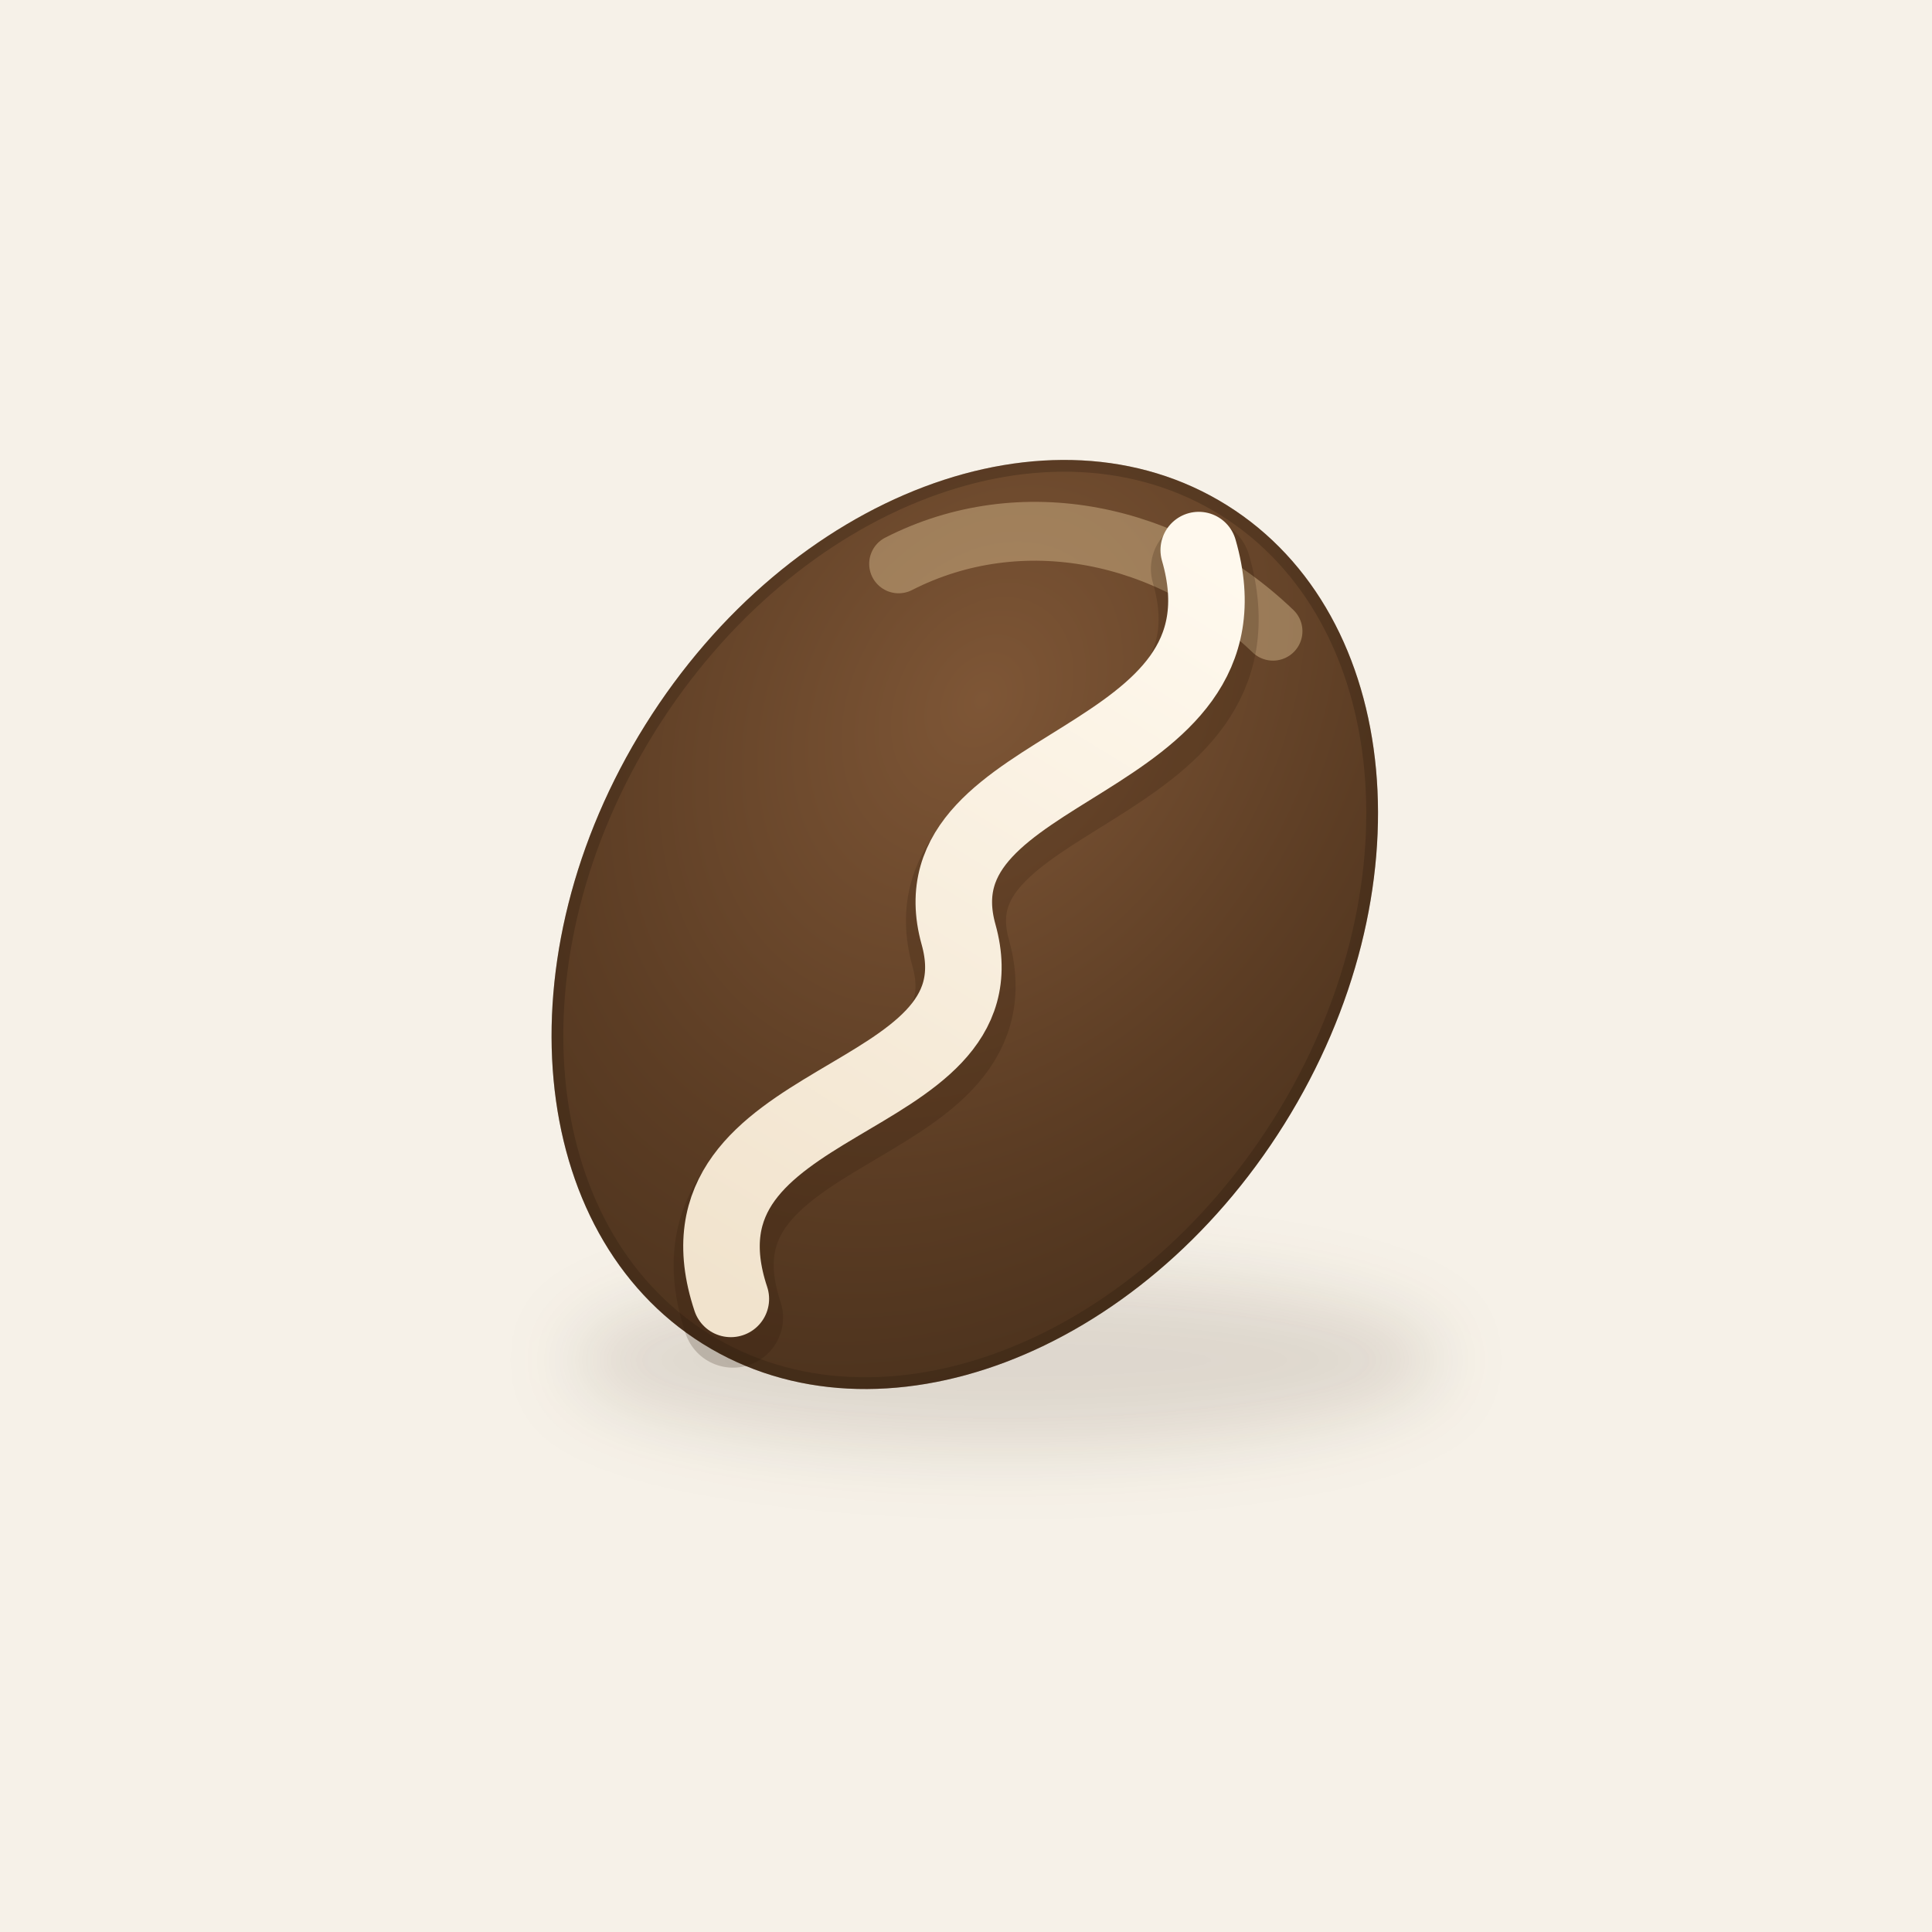
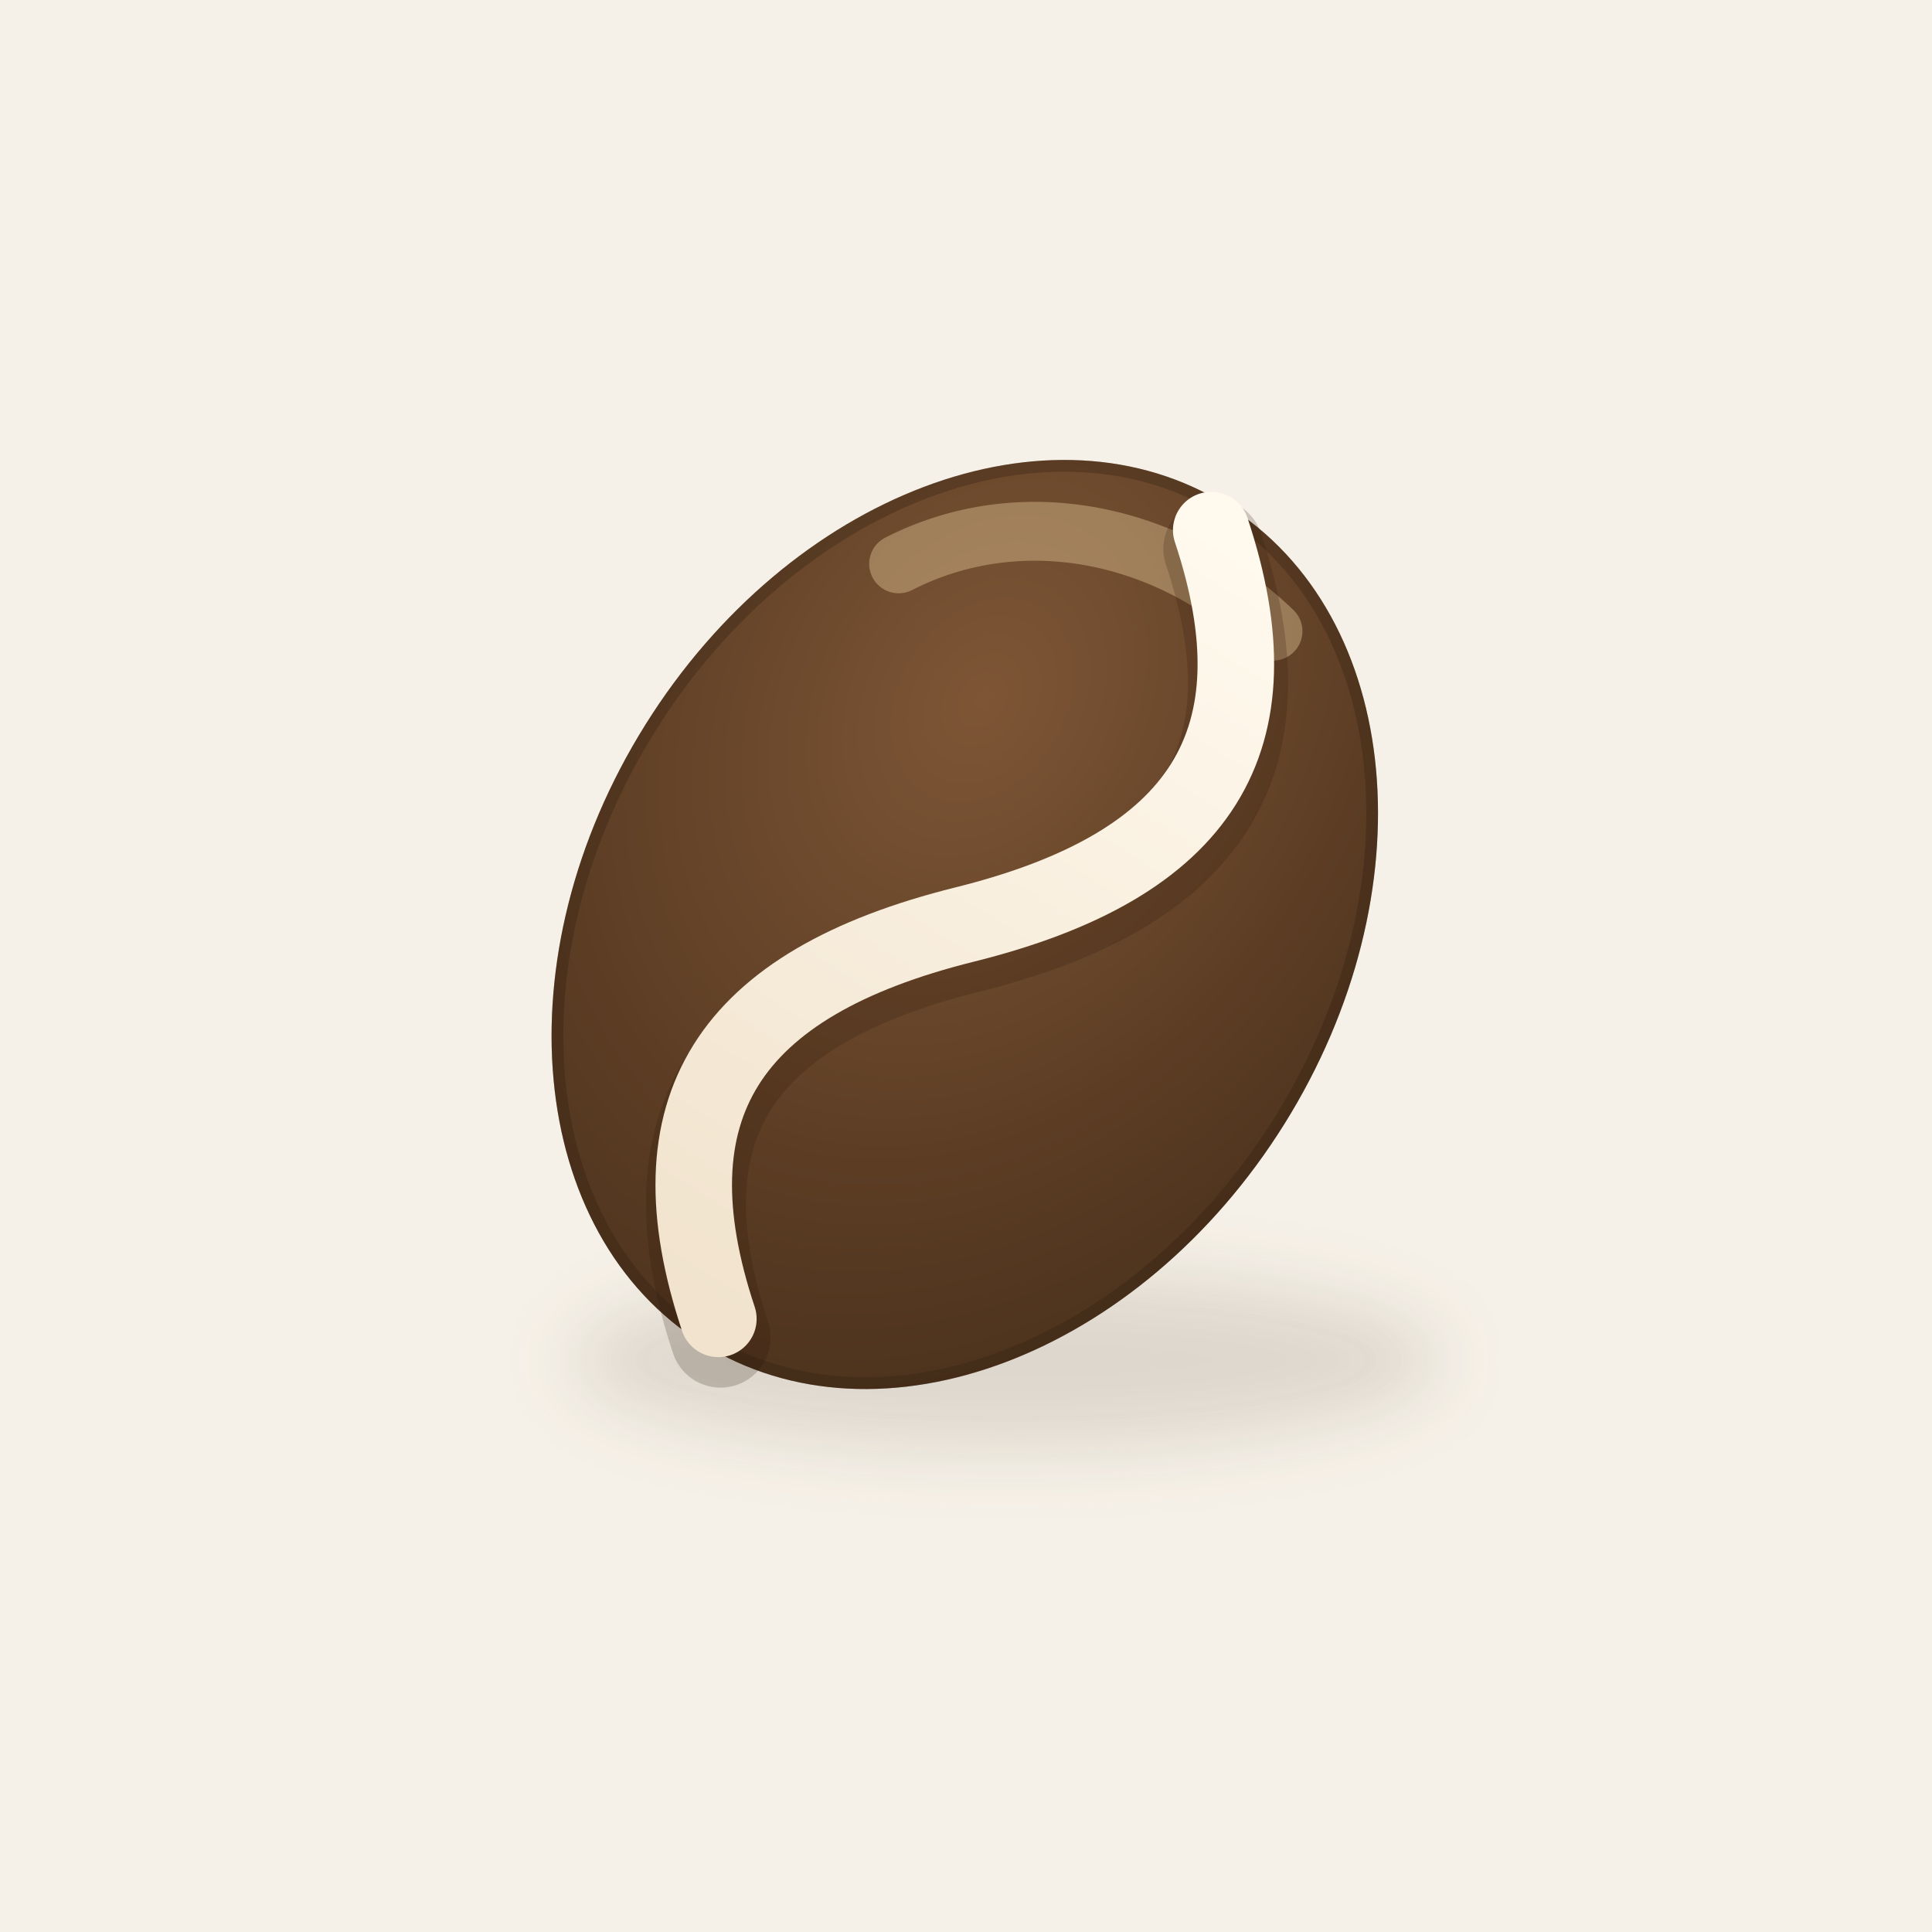
<svg xmlns="http://www.w3.org/2000/svg" viewBox="0 0 512 512" width="512" height="512">
  <defs>
    <radialGradient id="bean" cx="0.36" cy="0.30" r="1.0">
      <stop offset="0" stop-color="#7E5636" />
      <stop offset="0.5" stop-color="#5C3D24" />
      <stop offset="1" stop-color="#3E2917" />
    </radialGradient>
    <linearGradient id="crease" x1="0" y1="0" x2="0" y2="1">
      <stop offset="0" stop-color="#FFF9EE" />
      <stop offset="1" stop-color="#F1E3CD" />
    </linearGradient>
    <filter id="soft" x="-60%" y="-60%" width="220%" height="220%">
      <feGaussianBlur stdDeviation="12" />
    </filter>
  </defs>
  <rect width="512" height="512" fill="#F6F1E8" />
  <g transform="translate(56 50) scale(0.78)">
    <ellipse cx="270" cy="398" rx="148" ry="30" fill="#3E2A1A" opacity="0.13" filter="url(#soft)" />
    <g transform="rotate(32 256 250)">
      <ellipse cx="256" cy="250" rx="128" ry="168" fill="url(#bean)" />
      <ellipse cx="256" cy="250" rx="126" ry="166" fill="none" stroke="#2E1C0E" stroke-opacity="0.30" stroke-width="4" />
      <path d="M 172 158 C 196 118 244 100 292 110" fill="none" stroke="#EACD9F" stroke-opacity="0.40" stroke-width="20" stroke-linecap="round" />
-       <path d="M 256 100 C 314 152 210 212 256 254 C 302 296 198 352 256 400" fill="none" stroke="#2A1808" stroke-opacity="0.20" stroke-width="34" stroke-linecap="round" transform="translate(4 5)" />
-       <path d="M 256 100 C 314 152 210 212 256 254 C 302 296 198 352 256 400" fill="none" stroke="url(#crease)" stroke-width="26" stroke-linecap="round" />
+       <path d="M 256 92 C 314 140 314 190 256 250 C 198 310 198 360 256 408" fill="none" stroke="#2A1808" stroke-opacity="0.20" stroke-width="34" stroke-linecap="round" transform="translate(4 5)" />
+       <path d="M 256 92 C 314 140 314 190 256 250 C 198 310 198 360 256 408" fill="none" stroke="url(#crease)" stroke-width="26" stroke-linecap="round" />
    </g>
  </g>
</svg>
